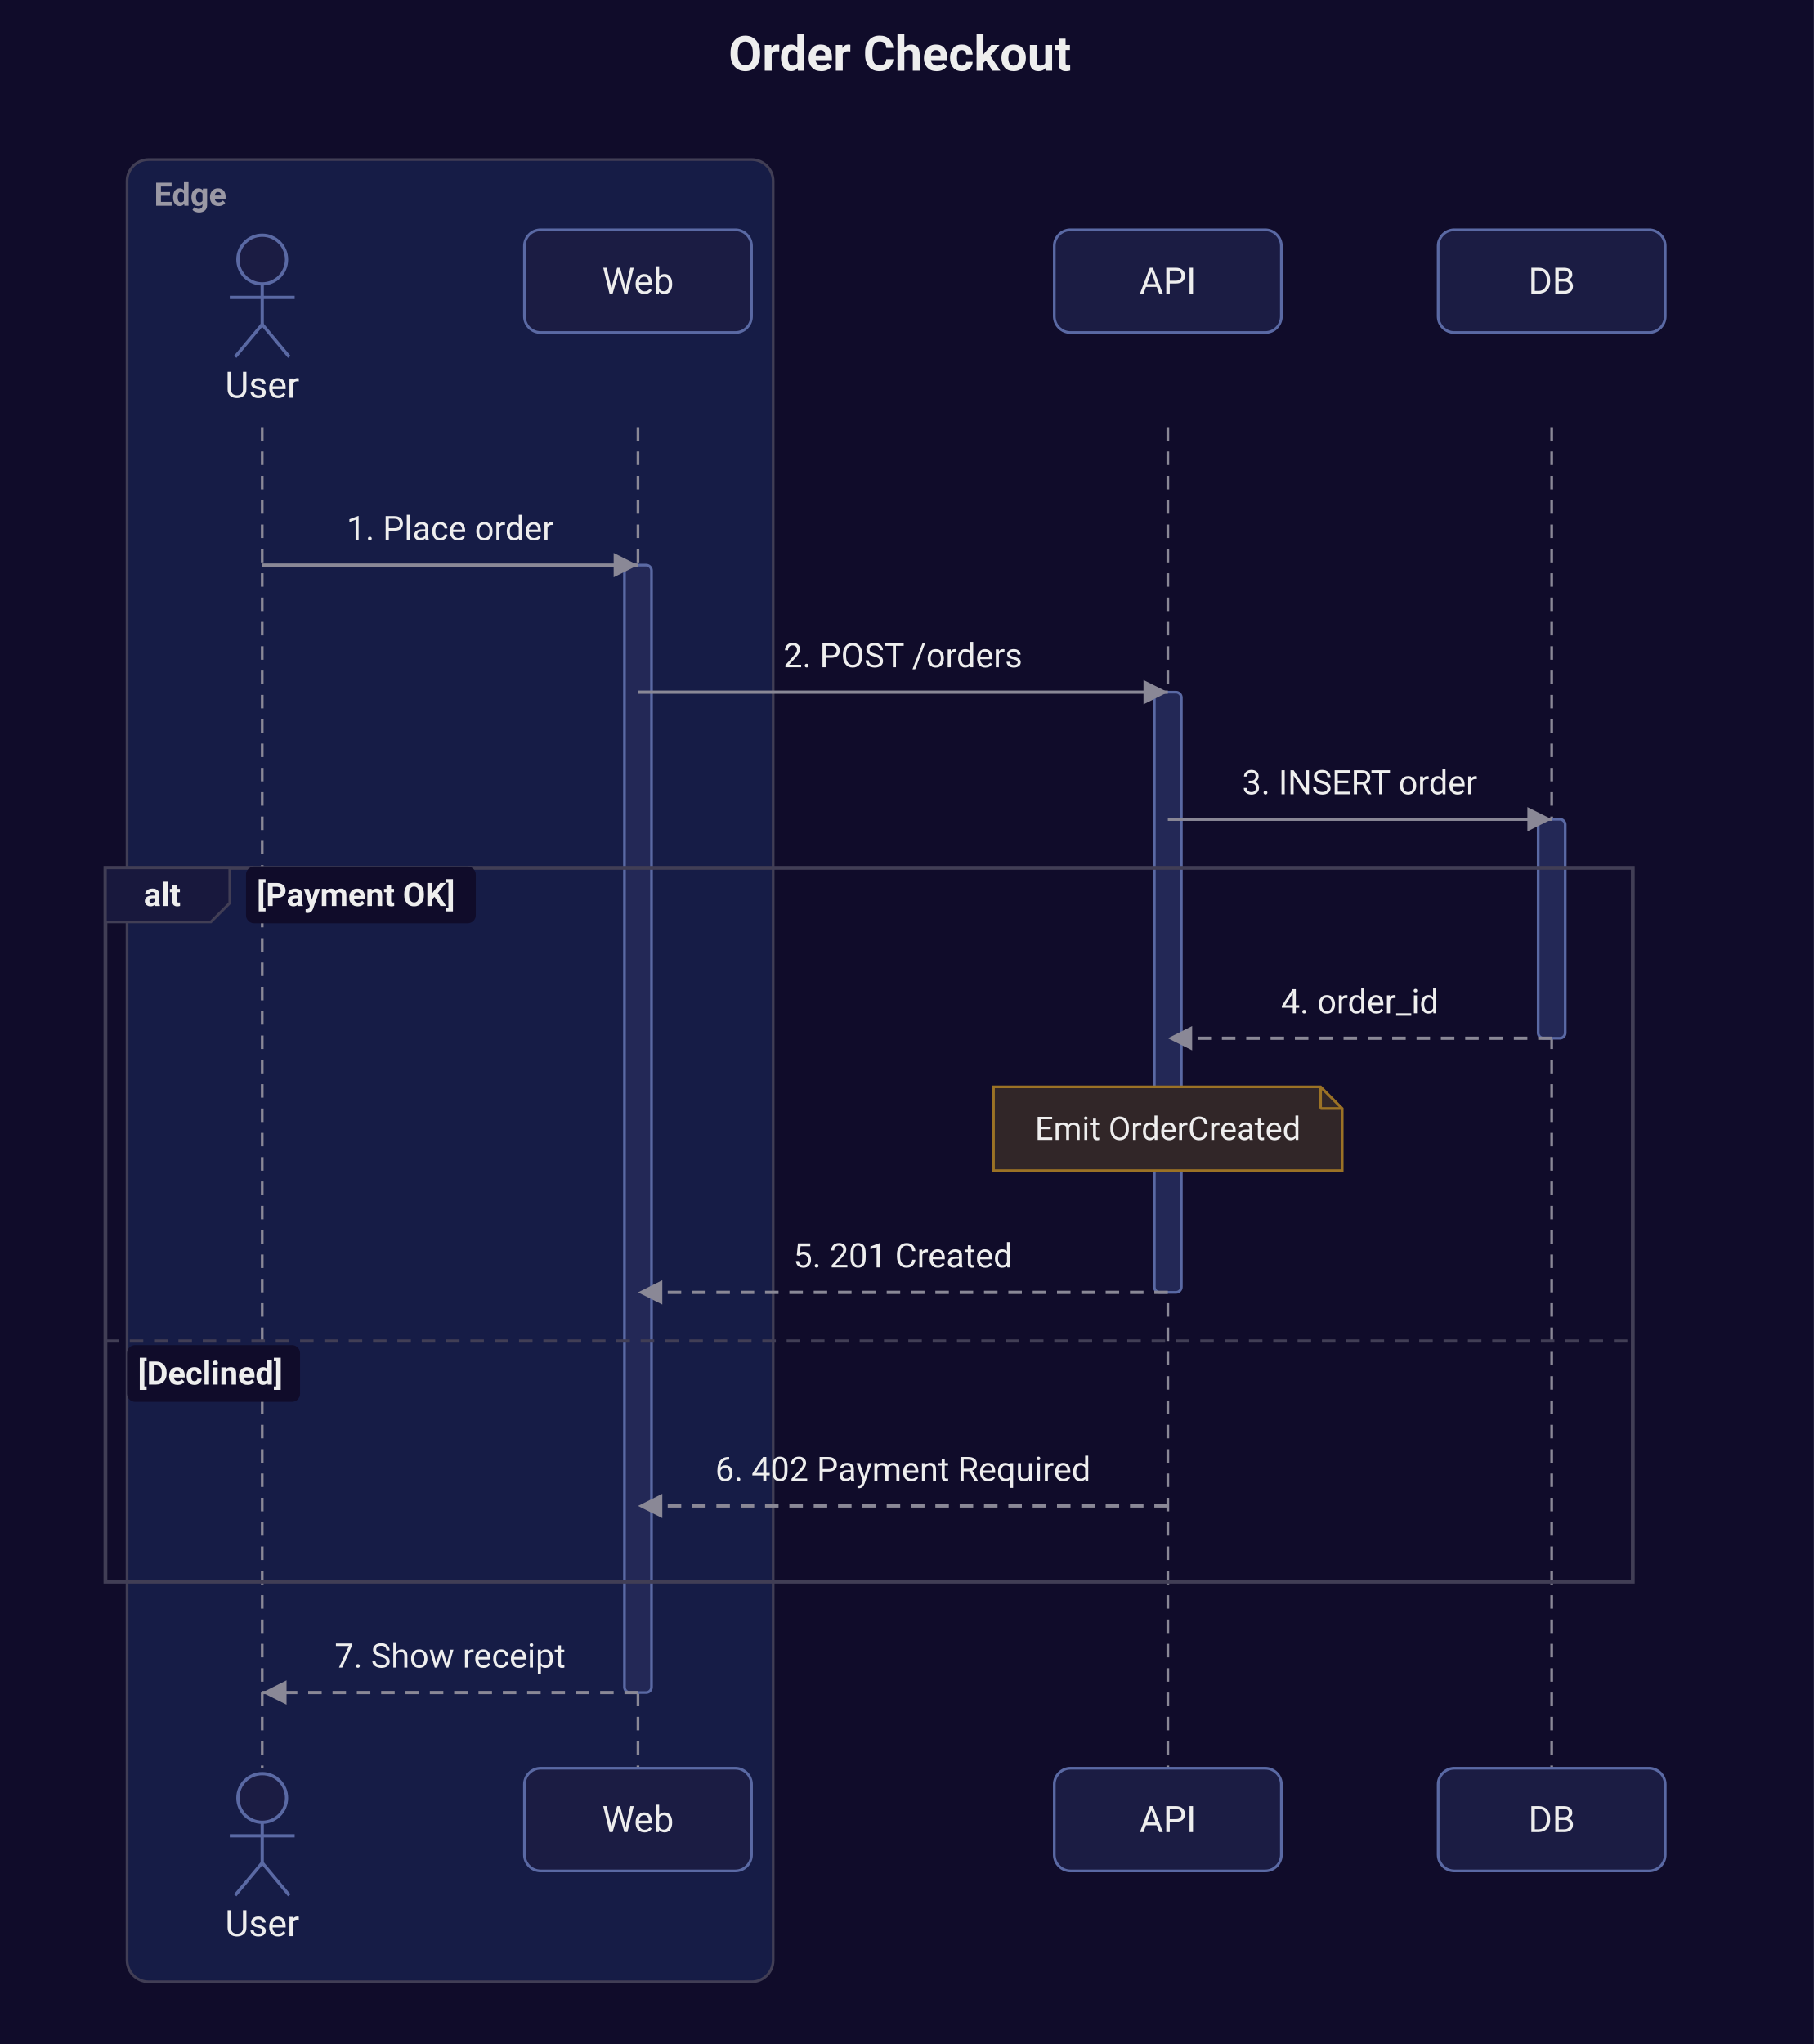
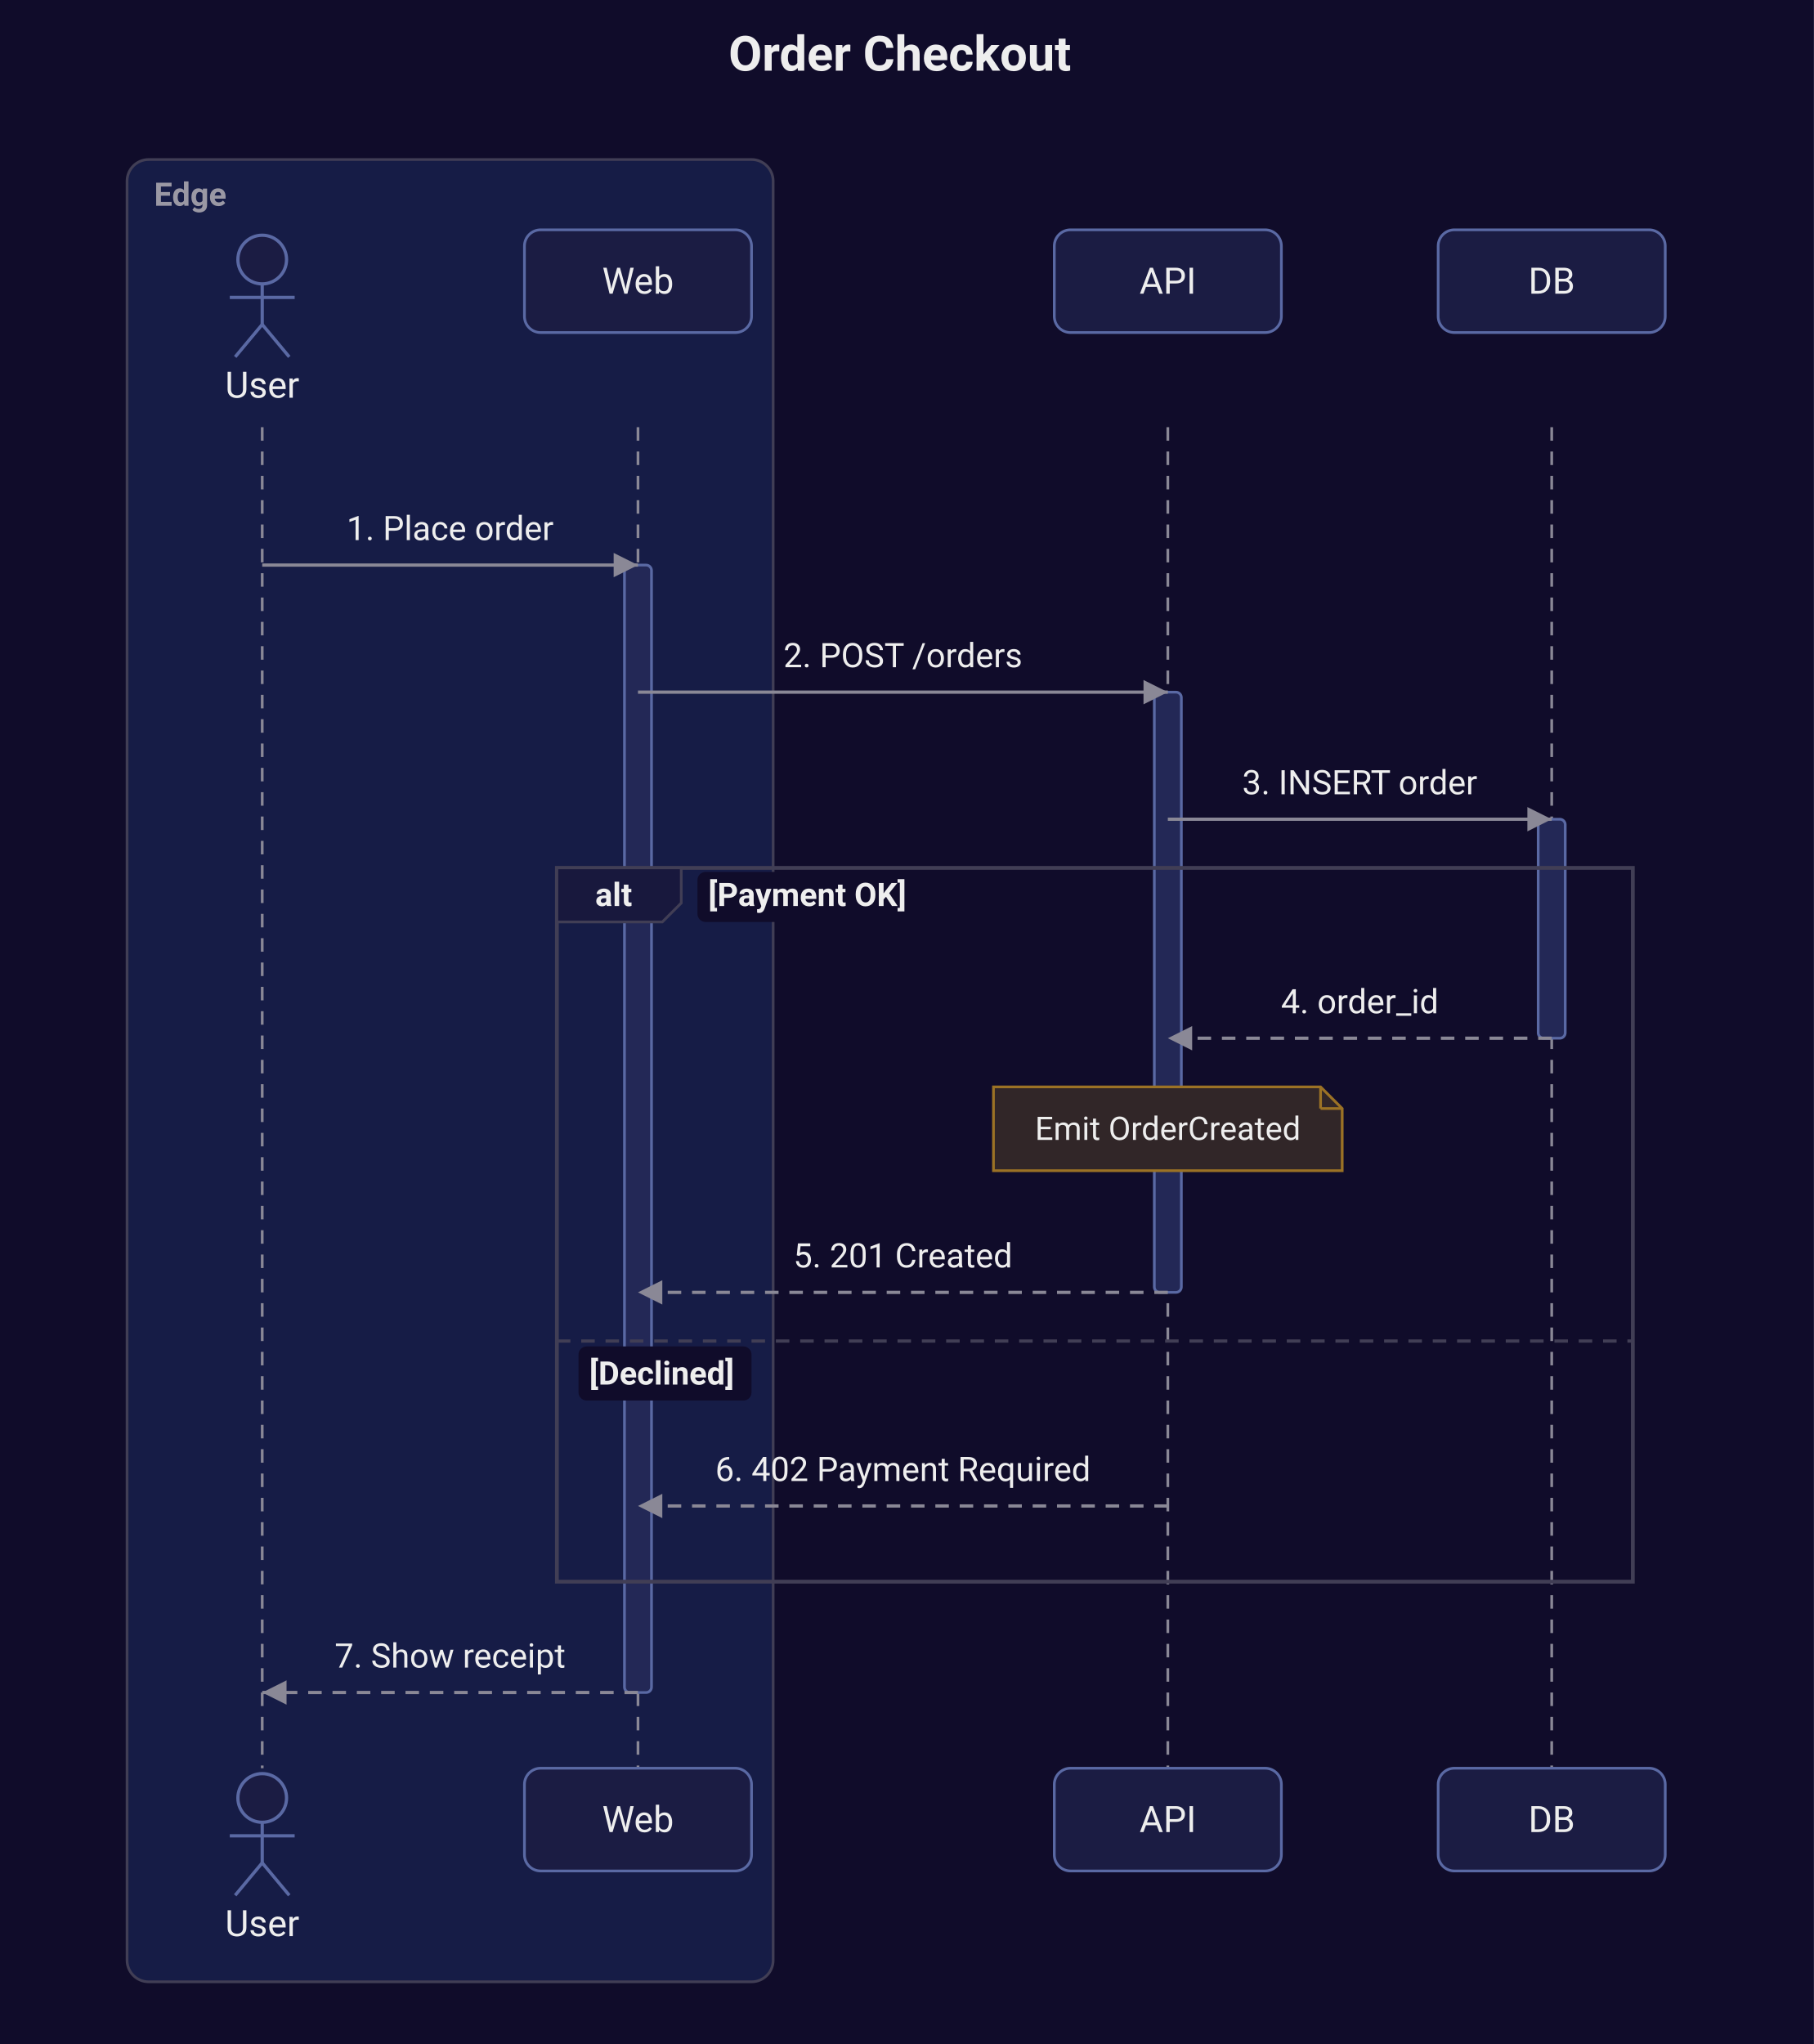
<svg xmlns="http://www.w3.org/2000/svg" width="671" height="756" viewBox="0 0 671 756">
  <rect x="0" y="0" width="671" height="756" fill="#100C2A" />
  <text font-size="18" x="269.5" y="20" font-weight="bold" dominant-baseline="central" font-family="Roboto" fill="#EEEEEE">
Order Checkout
</text>
  <rect x="47" y="59" width="239" height="674" rx="8" ry="8" stroke="#413E55" stroke-width="1" fill="#3B82F6" fill-opacity="0.14" />
  <text font-size="12" x="57" y="72" font-weight="bold" dominant-baseline="central" text-anchor="start" font-family="Roboto" fill="#9A98A4">
Edge
</text>
  <line stroke-width="1" x1="97" y1="158" x2="97" y2="654" stroke="#8A8896" stroke-dasharray="5,4" />
  <line stroke-width="1" x1="236" y1="158" x2="236" y2="654" stroke="#8A8896" stroke-dasharray="5,4" />
  <line stroke-width="1" x1="432" y1="158" x2="432" y2="654" stroke="#8A8896" stroke-dasharray="5,4" />
  <line stroke-width="1" x1="574" y1="158" x2="574" y2="654" stroke="#8A8896" stroke-dasharray="5,4" />
  <rect x="569" y="303" width="10" height="81" rx="2" ry="2" stroke="#5A69A4" stroke-width="1" fill="#232856" />
  <rect x="427" y="256" width="10" height="222" rx="2" ry="2" stroke="#5A69A4" stroke-width="1" fill="#232856" />
  <rect x="231" y="209" width="10" height="417" rx="2" ry="2" stroke="#5A69A4" stroke-width="1" fill="#232856" />
-   <rect x="39" y="321" width="565" height="264" stroke="#413E55" stroke-width="1.4" fill="none" />
-   <polygon points="39,321 85,321 85,334 78,341 39,341" stroke="#413E55" fill="#18183D" />
-   <text font-size="12" x="60" y="331" font-weight="bold" dominant-baseline="central" text-anchor="middle" font-family="Roboto" fill="#EEEEEE">
+   <rect x="206" y="321" width="398" height="264" stroke="#413E55" stroke-width="1.4" fill="none" />
+   <polygon points="206,321 252,321 252,334 245,341 206,341" stroke="#413E55" fill="#18183D" />
+   <text font-size="12" x="227" y="331" font-weight="bold" dominant-baseline="central" text-anchor="middle" font-family="Roboto" fill="#EEEEEE">
alt
</text>
-   <rect x="91" y="320.5" width="85" height="21" rx="3" ry="3" fill="#100C2A" />
-   <text font-size="12" x="95" y="331" font-weight="bold" dominant-baseline="central" text-anchor="start" font-family="Roboto" fill="#EEEEEE">
+   <rect x="258" y="322.5" width="85" height="18.5" rx="3" ry="3" fill="#100C2A" />
+   <text font-size="12" x="262" y="331" font-weight="bold" dominant-baseline="central" text-anchor="start" font-family="Roboto" fill="#EEEEEE">
[Payment OK]
</text>
-   <line stroke-width="1.2" x1="39" y1="496" x2="604" y2="496" stroke="#413E55" stroke-dasharray="5,4" />
-   <rect x="47" y="497.5" width="64" height="21" rx="3" ry="3" fill="#100C2A" />
-   <text font-size="12" x="51" y="508" font-weight="bold" dominant-baseline="central" text-anchor="start" font-family="Roboto" fill="#EEEEEE">
+   <line stroke-width="1.2" x1="206" y1="496" x2="604" y2="496" stroke="#413E55" stroke-dasharray="5,4" />
+   <rect x="214" y="498" width="64" height="20" rx="3" ry="3" fill="#100C2A" />
+   <text font-size="12" x="218" y="508" font-weight="bold" dominant-baseline="central" text-anchor="start" font-family="Roboto" fill="#EEEEEE">
[Declined]
</text>
  <line stroke-width="1.2" x1="97" y1="209" x2="236" y2="209" stroke="#8A8896" />
  <polygon points="236,209 227,204.5 227,213.5" fill="#8A8896" />
  <text font-size="12.5" x="166.5" y="195.5" dominant-baseline="central" text-anchor="middle" font-family="Roboto" fill="#EEEEEE">
1. Place order
</text>
  <line stroke-width="1.2" x1="236" y1="256" x2="432" y2="256" stroke="#8A8896" />
  <polygon points="432,256 423,251.5 423,260.5" fill="#8A8896" />
  <text font-size="12.5" x="334" y="242.5" dominant-baseline="central" text-anchor="middle" font-family="Roboto" fill="#EEEEEE">
2. POST /orders
</text>
  <line stroke-width="1.2" x1="432" y1="303" x2="574" y2="303" stroke="#8A8896" />
  <polygon points="574,303 565,298.5 565,307.5" fill="#8A8896" />
  <text font-size="12.5" x="503" y="289.5" dominant-baseline="central" text-anchor="middle" font-family="Roboto" fill="#EEEEEE">
3. INSERT order
</text>
  <line stroke-width="1.2" x1="574" y1="384" x2="432" y2="384" stroke="#8A8896" stroke-dasharray="5,4" />
  <polygon points="432,384 441,379.5 441,388.5" fill="#8A8896" />
  <text font-size="12.5" x="503" y="370.5" dominant-baseline="central" text-anchor="middle" font-family="Roboto" fill="#EEEEEE">
4. order_id
</text>
  <line stroke-width="1.2" x1="432" y1="478" x2="236" y2="478" stroke="#8A8896" stroke-dasharray="5,4" />
  <polygon points="236,478 245,473.5 245,482.5" fill="#8A8896" />
  <text font-size="12.5" x="334" y="464.5" dominant-baseline="central" text-anchor="middle" font-family="Roboto" fill="#EEEEEE">
5. 201 Created
</text>
  <line stroke-width="1.2" x1="432" y1="557" x2="236" y2="557" stroke="#8A8896" stroke-dasharray="5,4" />
  <polygon points="236,557 245,552.5 245,561.5" fill="#8A8896" />
  <text font-size="12.5" x="334" y="543.5" dominant-baseline="central" text-anchor="middle" font-family="Roboto" fill="#EEEEEE">
6. 402 Payment Required
</text>
  <line stroke-width="1.2" x1="236" y1="626" x2="97" y2="626" stroke="#8A8896" stroke-dasharray="5,4" />
  <polygon points="97,626 106,621.5 106,630.5" fill="#8A8896" />
  <text font-size="12.5" x="166.5" y="612.5" dominant-baseline="central" text-anchor="middle" font-family="Roboto" fill="#EEEEEE">
7. Show receipt
</text>
  <circle cx="97" cy="96" r="9" stroke-width="1.2" stroke="#5A69A4" fill="#1B1C43" />
  <line stroke-width="1.2" x1="97" y1="105" x2="97" y2="120" stroke="#5A69A4" />
  <line stroke-width="1.2" x1="85" y1="110" x2="109" y2="110" stroke="#5A69A4" />
  <line stroke-width="1.2" x1="97" y1="120" x2="87" y2="132" stroke="#5A69A4" />
  <line stroke-width="1.2" x1="97" y1="120" x2="107" y2="132" stroke="#5A69A4" />
  <text font-size="13.5" x="97" y="142.5" dominant-baseline="central" text-anchor="middle" font-family="Roboto" fill="#EEEEEE">
User
</text>
  <circle cx="97" cy="665" r="9" stroke-width="1.2" stroke="#5A69A4" fill="#1B1C43" />
  <line stroke-width="1.2" x1="97" y1="674" x2="97" y2="689" stroke="#5A69A4" />
  <line stroke-width="1.2" x1="85" y1="679" x2="109" y2="679" stroke="#5A69A4" />
  <line stroke-width="1.2" x1="97" y1="689" x2="87" y2="701" stroke="#5A69A4" />
  <line stroke-width="1.2" x1="97" y1="689" x2="107" y2="701" stroke="#5A69A4" />
  <text font-size="13.5" x="97" y="711.5" dominant-baseline="central" text-anchor="middle" font-family="Roboto" fill="#EEEEEE">
User
</text>
  <rect x="194" y="85" width="84" height="38" rx="6" ry="6" stroke="#5A69A4" stroke-width="1" fill="#1B1C43" />
  <text font-size="13.5" x="236" y="104" dominant-baseline="central" text-anchor="middle" font-family="Roboto" fill="#EEEEEE">
Web
</text>
  <rect x="194" y="654" width="84" height="38" rx="6" ry="6" stroke="#5A69A4" stroke-width="1" fill="#1B1C43" />
  <text font-size="13.5" x="236" y="673" dominant-baseline="central" text-anchor="middle" font-family="Roboto" fill="#EEEEEE">
Web
</text>
  <rect x="390" y="85" width="84" height="38" rx="6" ry="6" stroke="#5A69A4" stroke-width="1" fill="#1B1C43" />
  <text font-size="13.5" x="432" y="104" dominant-baseline="central" text-anchor="middle" font-family="Roboto" fill="#EEEEEE">
API
</text>
  <rect x="390" y="654" width="84" height="38" rx="6" ry="6" stroke="#5A69A4" stroke-width="1" fill="#1B1C43" />
  <text font-size="13.5" x="432" y="673" dominant-baseline="central" text-anchor="middle" font-family="Roboto" fill="#EEEEEE">
API
</text>
  <rect x="532" y="85" width="84" height="38" rx="6" ry="6" stroke="#5A69A4" stroke-width="1" fill="#1B1C43" />
  <text font-size="13.5" x="574" y="104" dominant-baseline="central" text-anchor="middle" font-family="Roboto" fill="#EEEEEE">
DB
</text>
  <rect x="532" y="654" width="84" height="38" rx="6" ry="6" stroke="#5A69A4" stroke-width="1" fill="#1B1C43" />
  <text font-size="13.5" x="574" y="673" dominant-baseline="central" text-anchor="middle" font-family="Roboto" fill="#EEEEEE">
DB
</text>
  <polygon points="367.5,402 488.5,402 496.5,410 496.5,433 367.5,433" stroke="#9B7225" fill="#312628" />
  <line stroke-width="1" x1="488.5" y1="402" x2="488.5" y2="410" stroke="#9B7225" />
  <line stroke-width="1" x1="488.5" y1="410" x2="496.5" y2="410" stroke="#9B7225" />
  <text font-size="12" x="432" y="417.5" dominant-baseline="central" text-anchor="middle" font-family="Roboto" fill="#EEEEEE">
Emit OrderCreated
</text>
</svg>
